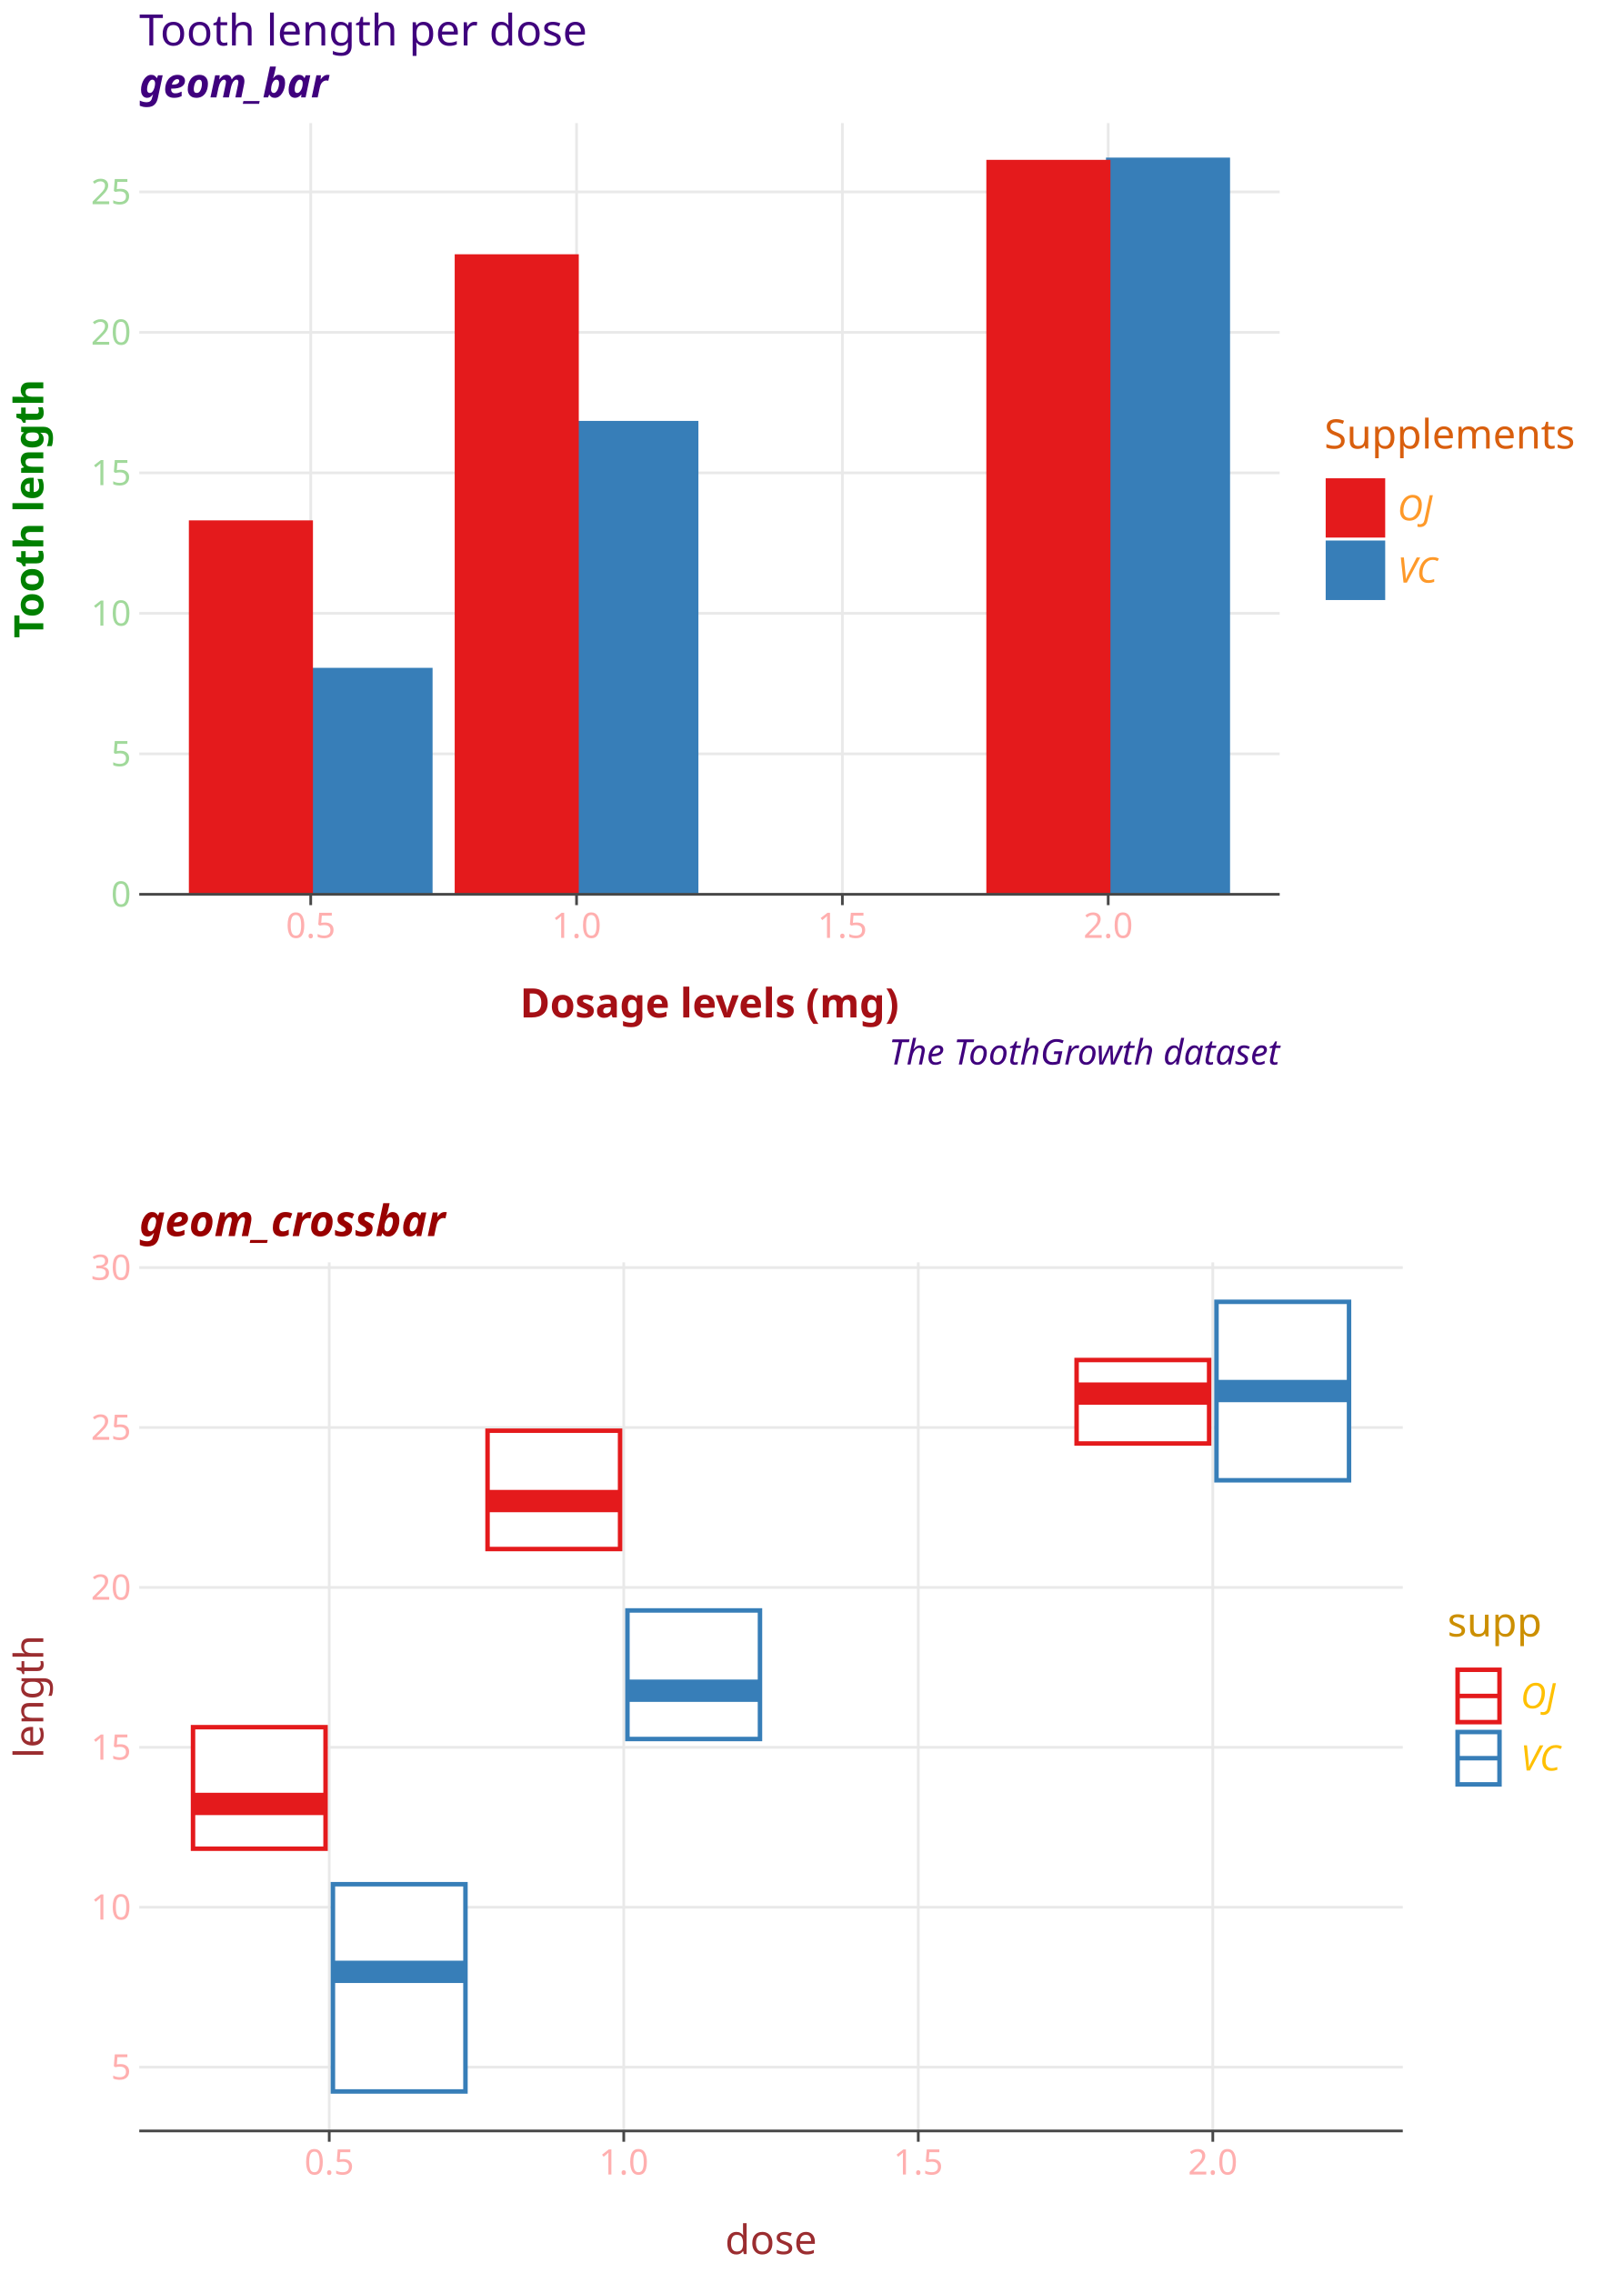
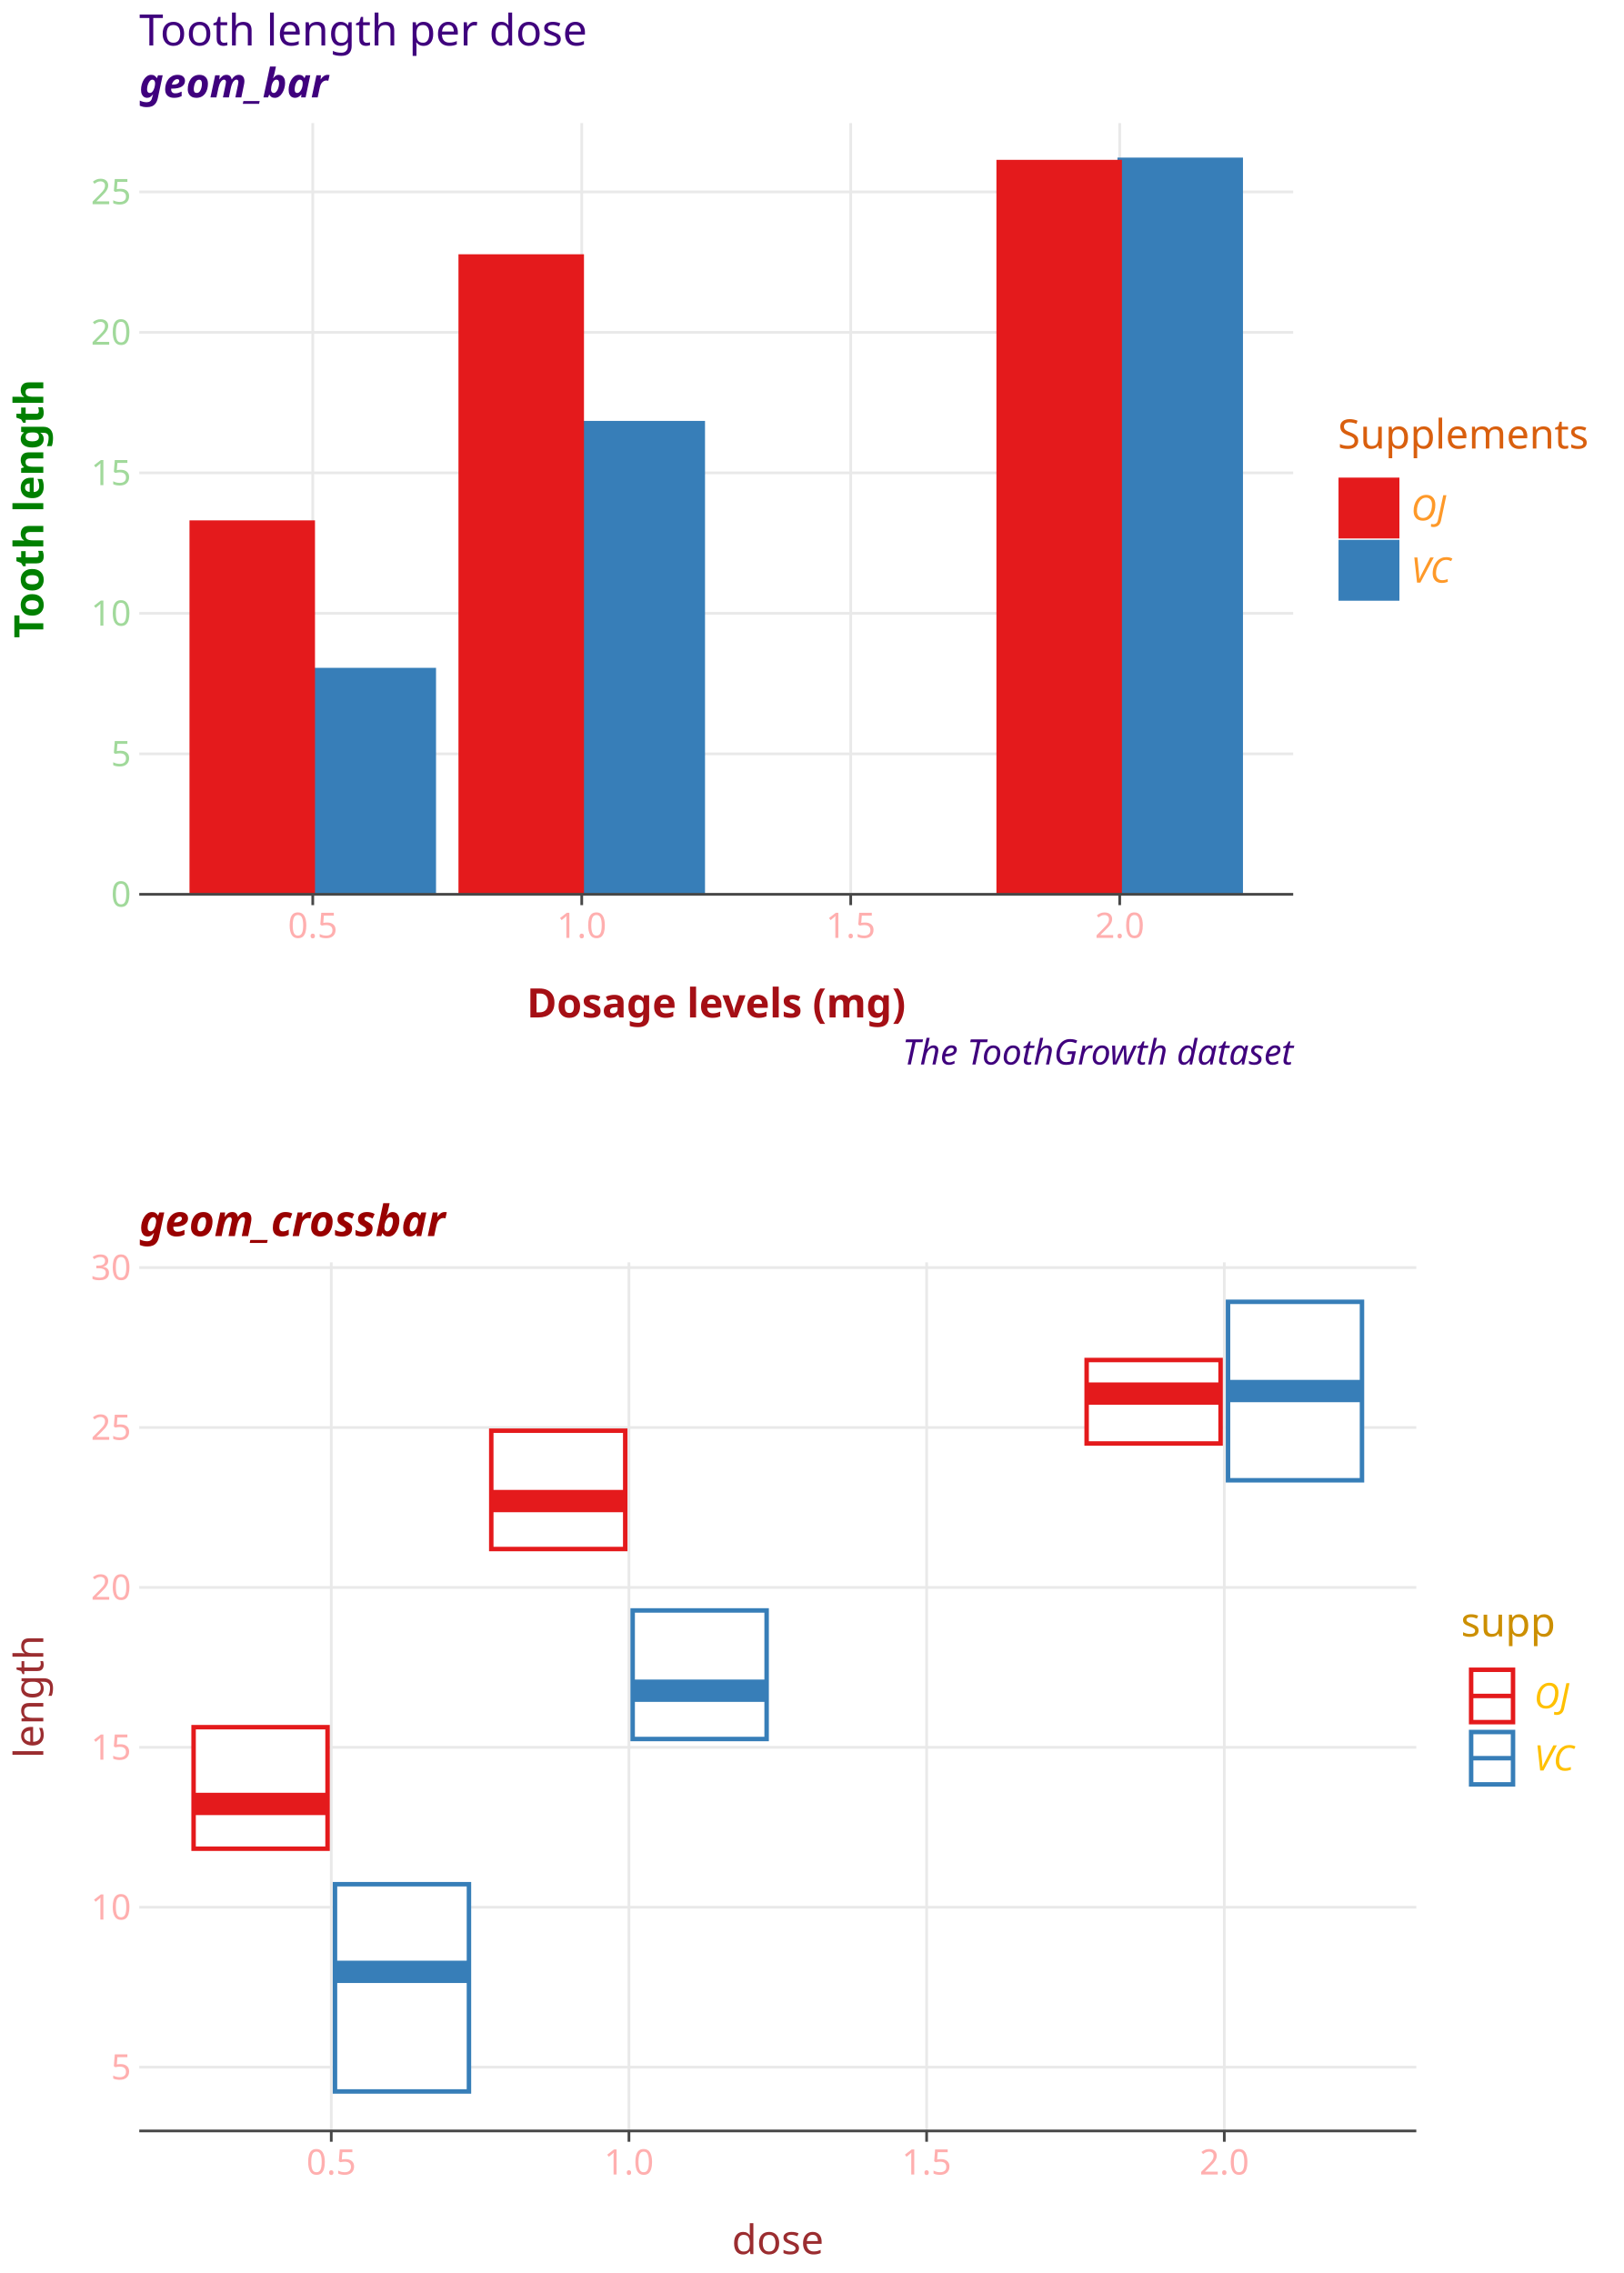
<svg xmlns="http://www.w3.org/2000/svg" class="plt-container" width="600.0" height="840.0">
  <style type="text/css">

  .plt-container {
   font-family: Lucida Grande, sans-serif;
   user-select: none;
   -webkit-user-select: none;
   -moz-user-select: none;
   -ms-user-select: none;
}
text {
   text-rendering: optimizeLegibility;
}
- #peWlVDw .plot-title {
-    fill: #3f007d;
-    font-family: Lucida Grande, sans-serif;
-    font-size: 16.0px;
-    font-weight: normal;
-    font-style: normal;   
- }
- #peWlVDw .plot-subtitle {
-    fill: #3f007d;
-    font-family: Lucida Grande, sans-serif;
-    font-size: 15.0px;
-    font-weight: bold;
-    font-style: italic;   
- }
- #peWlVDw .plot-caption {
-    fill: #3f007d;
-    font-family: Lucida Grande, sans-serif;
-    font-size: 13.0px;
-    font-weight: normal;
-    font-style: italic;   
- }
- #peWlVDw .legend-title {
-    fill: #d95f0e;
-    font-family: Lucida Grande, sans-serif;
-    font-size: 15.0px;
-    font-weight: normal;
-    font-style: normal;   
- }
- #peWlVDw .legend-item {
-    fill: #fe9929;
-    font-family: Lucida Grande, sans-serif;
-    font-size: 13.0px;
-    font-weight: normal;
-    font-style: italic;   
- }
- #peWlVDw .axis-title-x {
-    fill: #a50f15;
-    font-family: Lucida Grande, sans-serif;
-    font-size: 15.0px;
-    font-weight: bold;
-    font-style: normal;   
- }
- #peWlVDw .axis-text-x {
-    fill: #ffafaf;
-    font-family: Lucida Grande, sans-serif;
-    font-size: 13.0px;
-    font-weight: normal;
-    font-style: normal;   
- }
- #dZ7yUhj .axis-tooltip-text-x {
-    fill: #ffd2d2;
-    font-family: Lucida Grande, sans-serif;
-    font-size: 13.0px;
-    font-weight: normal;
-    font-style: italic;   
- }
- #peWlVDw .axis-title-y {
-    fill: #008000;
-    font-family: Lucida Grande, sans-serif;
-    font-size: 15.0px;
-    font-weight: bold;
-    font-style: normal;   
- }
- #peWlVDw .axis-text-y {
-    fill: #a1d99b;
-    font-family: Lucida Grande, sans-serif;
-    font-size: 13.0px;
-    font-weight: normal;
-    font-style: normal;   
- }
- #dZ7yUhj .axis-tooltip-text-y {
-    fill: #ffd2d2;
-    font-family: Lucida Grande, sans-serif;
-    font-size: 13.0px;
-    font-weight: normal;
-    font-style: italic;   
- }
- #peWlVDw .facet-strip-text-x {
-    fill: #474747;
-    font-family: Lucida Grande, sans-serif;
-    font-size: 13.0px;
-    font-weight: normal;
-    font-style: normal;   
- }
- #peWlVDw .facet-strip-text-y {
-    fill: #474747;
-    font-family: Lucida Grande, sans-serif;
-    font-size: 13.0px;
-    font-weight: normal;
-    font-style: normal;   
- }
- #dZ7yUhj .tooltip-text {
-    fill: #54278f;
-    font-family: Lucida Grande, sans-serif;
-    font-size: 13.0px;
-    font-weight: normal;
-    font-style: italic;   
- }
- #dZ7yUhj .tooltip-title {
-    fill: #54278f;
-    font-family: Lucida Grande, sans-serif;
-    font-size: 13.0px;
-    font-weight: bold;
-    font-style: italic;   
- }
- #dZ7yUhj .tooltip-label {
-    fill: #54278f;
-    font-family: Lucida Grande, sans-serif;
-    font-size: 13.0px;
-    font-weight: bold;
-    font-style: italic;   
+ #pftjQPr .plot-title {
+ fill: #3f007d;
+ font-weight: normal;
+    font-style: normal;font-family: Lucida Grande, sans-serif;
+ font-size: 16.0px;
+ 
+ }
+ #pftjQPr .plot-subtitle {
+ fill: #3f007d;
+ font-weight: bold;
+    font-style: italic;font-family: Lucida Grande, sans-serif;
+ font-size: 15.0px;
+ 
+ }
+ #pftjQPr .plot-caption {
+ fill: #3f007d;
+ font-weight: normal;
+    font-style: italic;font-family: Lucida Grande, sans-serif;
+ font-size: 13.0px;
+ 
+ }
+ #pftjQPr .hyperlink-element {
+ fill: #118ed8;
+ font-weight: normal;
+    font-style: normal;
+ }
+ #pftjQPr .legend-title {
+ fill: #d95f0e;
+ font-weight: normal;
+    font-style: normal;font-family: Lucida Grande, sans-serif;
+ font-size: 15.0px;
+ 
+ }
+ #pftjQPr .legend-item {
+ fill: #fe9929;
+ font-weight: normal;
+    font-style: italic;font-family: Lucida Grande, sans-serif;
+ font-size: 13.0px;
+ 
+ }
+ #pftjQPr .axis-title-x {
+ fill: #a50f15;
+ font-weight: bold;
+    font-style: normal;font-family: Lucida Grande, sans-serif;
+ font-size: 15.0px;
+ 
+ }
+ #pftjQPr .axis-text-x {
+ fill: #ffafaf;
+ font-weight: normal;
+    font-style: normal;font-family: Lucida Grande, sans-serif;
+ font-size: 13.0px;
+ 
+ }
+ #dtJJM72 .axis-tooltip-text-x {
+ fill: #ffd2d2;
+ font-weight: normal;
+    font-style: italic;font-family: Lucida Grande, sans-serif;
+ font-size: 13.0px;
+ 
+ }
+ #pftjQPr .axis-title-y {
+ fill: #008000;
+ font-weight: bold;
+    font-style: normal;font-family: Lucida Grande, sans-serif;
+ font-size: 15.0px;
+ 
+ }
+ #pftjQPr .axis-text-y {
+ fill: #a1d99b;
+ font-weight: normal;
+    font-style: normal;font-family: Lucida Grande, sans-serif;
+ font-size: 13.0px;
+ 
+ }
+ #dtJJM72 .axis-tooltip-text-y {
+ fill: #ffd2d2;
+ font-weight: normal;
+    font-style: italic;font-family: Lucida Grande, sans-serif;
+ font-size: 13.0px;
+ 
+ }
+ #pftjQPr .facet-strip-text-x {
+ fill: #474747;
+ font-weight: normal;
+    font-style: normal;font-family: Lucida Grande, sans-serif;
+ font-size: 13.0px;
+ 
+ }
+ #pftjQPr .facet-strip-text-y {
+ fill: #474747;
+ font-weight: normal;
+    font-style: normal;font-family: Lucida Grande, sans-serif;
+ font-size: 13.0px;
+ 
+ }
+ #dtJJM72 .tooltip-text {
+ fill: #54278f;
+ font-weight: normal;
+    font-style: italic;font-family: Lucida Grande, sans-serif;
+ font-size: 13.0px;
+ 
+ }
+ #dtJJM72 .tooltip-title {
+ fill: #54278f;
+ font-weight: bold;
+    font-style: italic;font-family: Lucida Grande, sans-serif;
+ font-size: 13.0px;
+ 
+ }
+ #dtJJM72 .tooltip-label {
+ fill: #54278f;
+ font-weight: bold;
+    font-style: italic;font-family: Lucida Grande, sans-serif;
+ font-size: 13.0px;
+ 
}

  

  .plt-container {
   font-family: Lucida Grande, sans-serif;
   user-select: none;
   -webkit-user-select: none;
   -moz-user-select: none;
   -ms-user-select: none;
}
text {
   text-rendering: optimizeLegibility;
}
- #pbMVzkF .plot-title {
-    fill: #990000;
-    font-family: Lucida Grande, sans-serif;
-    font-size: 16.0px;
-    font-weight: bold;
-    font-style: italic;   
- }
- #pbMVzkF .plot-subtitle {
-    fill: #474747;
-    font-family: Lucida Grande, sans-serif;
-    font-size: 15.0px;
-    font-weight: normal;
-    font-style: normal;   
- }
- #pbMVzkF .plot-caption {
-    fill: #474747;
-    font-family: Lucida Grande, sans-serif;
-    font-size: 13.0px;
-    font-weight: normal;
-    font-style: normal;   
- }
- #pbMVzkF .legend-title {
-    fill: #cc8f00;
-    font-family: Lucida Grande, sans-serif;
-    font-size: 15.0px;
-    font-weight: normal;
-    font-style: normal;   
- }
- #pbMVzkF .legend-item {
-    fill: #ffc000;
-    font-family: Lucida Grande, sans-serif;
-    font-size: 13.0px;
-    font-weight: normal;
-    font-style: italic;   
- }
- #pbMVzkF .axis-title-x {
-    fill: #9b2d30;
-    font-family: Lucida Grande, sans-serif;
-    font-size: 15.0px;
-    font-weight: normal;
-    font-style: normal;   
- }
- #pbMVzkF .axis-text-x {
-    fill: #ffafaf;
-    font-family: Lucida Grande, sans-serif;
-    font-size: 13.0px;
-    font-weight: normal;
-    font-style: normal;   
- }
- #dMN2aHv .axis-tooltip-text-x {
-    fill: #ffafaf;
-    font-family: Lucida Grande, sans-serif;
-    font-size: 13.0px;
-    font-weight: normal;
-    font-style: italic;   
- }
- #pbMVzkF .axis-title-y {
-    fill: #9b2d30;
-    font-family: Lucida Grande, sans-serif;
-    font-size: 15.0px;
-    font-weight: normal;
-    font-style: normal;   
- }
- #pbMVzkF .axis-text-y {
-    fill: #ffafaf;
-    font-family: Lucida Grande, sans-serif;
-    font-size: 13.0px;
-    font-weight: normal;
-    font-style: normal;   
- }
- #dMN2aHv .axis-tooltip-text-y {
-    fill: #ffafaf;
-    font-family: Lucida Grande, sans-serif;
-    font-size: 13.0px;
-    font-weight: normal;
-    font-style: italic;   
- }
- #pbMVzkF .facet-strip-text-x {
-    fill: #474747;
-    font-family: Lucida Grande, sans-serif;
-    font-size: 13.0px;
-    font-weight: normal;
-    font-style: normal;   
- }
- #pbMVzkF .facet-strip-text-y {
-    fill: #474747;
-    font-family: Lucida Grande, sans-serif;
-    font-size: 13.0px;
-    font-weight: normal;
-    font-style: normal;   
- }
- #dMN2aHv .tooltip-text {
-    fill: #000080;
-    font-family: Lucida Grande, sans-serif;
-    font-size: 13.0px;
-    font-weight: normal;
-    font-style: italic;   
- }
- #dMN2aHv .tooltip-title {
-    fill: #000080;
-    font-family: Lucida Grande, sans-serif;
-    font-size: 13.0px;
-    font-weight: bold;
-    font-style: italic;   
- }
- #dMN2aHv .tooltip-label {
-    fill: #000080;
-    font-family: Lucida Grande, sans-serif;
-    font-size: 13.0px;
-    font-weight: bold;
-    font-style: italic;   
+ #pDS6PLg .plot-title {
+ fill: #990000;
+ font-weight: bold;
+    font-style: italic;font-family: Lucida Grande, sans-serif;
+ font-size: 16.0px;
+ 
+ }
+ #pDS6PLg .plot-subtitle {
+ fill: #474747;
+ font-weight: normal;
+    font-style: normal;font-family: Lucida Grande, sans-serif;
+ font-size: 15.0px;
+ 
+ }
+ #pDS6PLg .plot-caption {
+ fill: #474747;
+ font-weight: normal;
+    font-style: normal;font-family: Lucida Grande, sans-serif;
+ font-size: 13.0px;
+ 
+ }
+ #pDS6PLg .hyperlink-element {
+ fill: #118ed8;
+ font-weight: normal;
+    font-style: normal;
+ }
+ #pDS6PLg .legend-title {
+ fill: #cc8f00;
+ font-weight: normal;
+    font-style: normal;font-family: Lucida Grande, sans-serif;
+ font-size: 15.0px;
+ 
+ }
+ #pDS6PLg .legend-item {
+ fill: #ffc000;
+ font-weight: normal;
+    font-style: italic;font-family: Lucida Grande, sans-serif;
+ font-size: 13.0px;
+ 
+ }
+ #pDS6PLg .axis-title-x {
+ fill: #9b2d30;
+ font-weight: normal;
+    font-style: normal;font-family: Lucida Grande, sans-serif;
+ font-size: 15.0px;
+ 
+ }
+ #pDS6PLg .axis-text-x {
+ fill: #ffafaf;
+ font-weight: normal;
+    font-style: normal;font-family: Lucida Grande, sans-serif;
+ font-size: 13.0px;
+ 
+ }
+ #d5H8Kvf .axis-tooltip-text-x {
+ fill: #ffafaf;
+ font-weight: normal;
+    font-style: italic;font-family: Lucida Grande, sans-serif;
+ font-size: 13.0px;
+ 
+ }
+ #pDS6PLg .axis-title-y {
+ fill: #9b2d30;
+ font-weight: normal;
+    font-style: normal;font-family: Lucida Grande, sans-serif;
+ font-size: 15.0px;
+ 
+ }
+ #pDS6PLg .axis-text-y {
+ fill: #ffafaf;
+ font-weight: normal;
+    font-style: normal;font-family: Lucida Grande, sans-serif;
+ font-size: 13.0px;
+ 
+ }
+ #d5H8Kvf .axis-tooltip-text-y {
+ fill: #ffafaf;
+ font-weight: normal;
+    font-style: italic;font-family: Lucida Grande, sans-serif;
+ font-size: 13.0px;
+ 
+ }
+ #pDS6PLg .facet-strip-text-x {
+ fill: #474747;
+ font-weight: normal;
+    font-style: normal;font-family: Lucida Grande, sans-serif;
+ font-size: 13.0px;
+ 
+ }
+ #pDS6PLg .facet-strip-text-y {
+ fill: #474747;
+ font-weight: normal;
+    font-style: normal;font-family: Lucida Grande, sans-serif;
+ font-size: 13.0px;
+ 
+ }
+ #d5H8Kvf .tooltip-text {
+ fill: #000080;
+ font-weight: normal;
+    font-style: italic;font-family: Lucida Grande, sans-serif;
+ font-size: 13.0px;
+ 
+ }
+ #d5H8Kvf .tooltip-title {
+ fill: #000080;
+ font-weight: bold;
+    font-style: italic;font-family: Lucida Grande, sans-serif;
+ font-size: 13.0px;
+ 
+ }
+ #d5H8Kvf .tooltip-label {
+ fill: #000080;
+ font-weight: bold;
+    font-style: italic;font-family: Lucida Grande, sans-serif;
+ font-size: 13.0px;
+ 
}

  
</style>
-   <g transform="translate(0.0 0.0)" id="peWlVDw">
+   <g transform="translate(0.0 0.0)" id="pftjQPr">
    <path fill-rule="evenodd" fill="rgb(255,255,255)" fill-opacity="1.0" d="M0.0 0.0 L0.0 400.0 L600.0 400.0 L600.0 0.0 Z">
    </path>
    <g transform="translate(29.5 45.5 ) ">
      <g>
        <g transform="translate(21.96121 0.0 ) ">
          <g>
-             <line x1="63.357" y1="0.0" x2="63.357" y2="285.0" stroke="rgb(233,233,233)" stroke-opacity="1.0" stroke-width="1.0" fill="none">
-             </line>
-             <line x1="161.584" y1="0.0" x2="161.584" y2="285.0" stroke="rgb(233,233,233)" stroke-opacity="1.0" stroke-width="1.0" fill="none">
-             </line>
-             <line x1="259.811" y1="0.0" x2="259.811" y2="285.0" stroke="rgb(233,233,233)" stroke-opacity="1.0" stroke-width="1.0" fill="none">
-             </line>
-             <line x1="358.039" y1="0.0" x2="358.039" y2="285.0" stroke="rgb(233,233,233)" stroke-opacity="1.0" stroke-width="1.0" fill="none">
+             <line x1="64.108" y1="0.0" x2="64.108" y2="285.0" stroke="rgb(233,233,233)" stroke-opacity="1.0" stroke-width="1.0" fill="none">
+             </line>
+             <line x1="163.501" y1="0.0" x2="163.501" y2="285.0" stroke="rgb(233,233,233)" stroke-opacity="1.0" stroke-width="1.0" fill="none">
+             </line>
+             <line x1="262.894" y1="0.0" x2="262.894" y2="285.0" stroke="rgb(233,233,233)" stroke-opacity="1.0" stroke-width="1.0" fill="none">
+             </line>
+             <line x1="362.287" y1="0.0" x2="362.287" y2="285.0" stroke="rgb(233,233,233)" stroke-opacity="1.0" stroke-width="1.0" fill="none">
            </line>
          </g>
        </g>
        <g transform="translate(21.96121 0.0 ) ">
          <g>
-             <line x1="0.0" y1="285.0" x2="421.395" y2="285.0" stroke="rgb(233,233,233)" stroke-opacity="1.0" stroke-width="1.0" fill="none">
-             </line>
-             <line x1="0.0" y1="233.082" x2="421.395" y2="233.082" stroke="rgb(233,233,233)" stroke-opacity="1.0" stroke-width="1.0" fill="none">
-             </line>
-             <line x1="0.0" y1="181.164" x2="421.395" y2="181.164" stroke="rgb(233,233,233)" stroke-opacity="1.0" stroke-width="1.0" fill="none">
-             </line>
-             <line x1="0.0" y1="129.245" x2="421.395" y2="129.245" stroke="rgb(233,233,233)" stroke-opacity="1.0" stroke-width="1.0" fill="none">
-             </line>
-             <line x1="0.0" y1="77.327" x2="421.395" y2="77.327" stroke="rgb(233,233,233)" stroke-opacity="1.0" stroke-width="1.0" fill="none">
-             </line>
-             <line x1="0.0" y1="25.409" x2="421.395" y2="25.409" stroke="rgb(233,233,233)" stroke-opacity="1.0" stroke-width="1.0" fill="none">
+             <line x1="0.0" y1="285.0" x2="426.395" y2="285.0" stroke="rgb(233,233,233)" stroke-opacity="1.0" stroke-width="1.0" fill="none">
+             </line>
+             <line x1="0.0" y1="233.082" x2="426.395" y2="233.082" stroke="rgb(233,233,233)" stroke-opacity="1.0" stroke-width="1.0" fill="none">
+             </line>
+             <line x1="0.0" y1="181.164" x2="426.395" y2="181.164" stroke="rgb(233,233,233)" stroke-opacity="1.0" stroke-width="1.0" fill="none">
+             </line>
+             <line x1="0.0" y1="129.245" x2="426.395" y2="129.245" stroke="rgb(233,233,233)" stroke-opacity="1.0" stroke-width="1.0" fill="none">
+             </line>
+             <line x1="0.0" y1="77.327" x2="426.395" y2="77.327" stroke="rgb(233,233,233)" stroke-opacity="1.0" stroke-width="1.0" fill="none">
+             </line>
+             <line x1="0.0" y1="25.409" x2="426.395" y2="25.409" stroke="rgb(233,233,233)" stroke-opacity="1.0" stroke-width="1.0" fill="none">
            </line>
          </g>
        </g>
      </g>
-       <g clip-path="url(#cYzntqf)" clip-bounds-jfx="[rect (21.961, 0.0), (421.395, 285.0)]">
+       <g clip-path="url(#cRzZViY)" clip-bounds-jfx="[rect (21.961, 0.0), (426.395, 285.0)]">
        <g transform="translate(21.96121 0.0 ) ">
          <g>
            <g>
-               <rect x="358.039" y="13.571" height="271.429" width="44.202" stroke="rgb(55,126,184)" stroke-opacity="1.0" fill="rgb(55,126,184)" fill-opacity="1.0" stroke-width="1.65">
-               </rect>
-               <rect x="161.584" y="110.866" height="174.134" width="44.202" stroke="rgb(55,126,184)" stroke-opacity="1.0" fill="rgb(55,126,184)" fill-opacity="1.0" stroke-width="1.65">
-               </rect>
-               <rect x="63.357" y="202.138" height="82.862" width="44.202" stroke="rgb(55,126,184)" stroke-opacity="1.0" fill="rgb(55,126,184)" fill-opacity="1.0" stroke-width="1.65">
-               </rect>
-               <rect x="313.836" y="14.402" height="270.598" width="44.202" stroke="rgb(228,26,28)" stroke-opacity="1.0" fill="rgb(228,26,28)" fill-opacity="1.0" stroke-width="1.65">
-               </rect>
-               <rect x="117.382" y="49.291" height="235.709" width="44.202" stroke="rgb(228,26,28)" stroke-opacity="1.0" fill="rgb(228,26,28)" fill-opacity="1.0" stroke-width="1.65">
-               </rect>
-               <rect x="19.154" y="147.624" height="137.376" width="44.202" stroke="rgb(228,26,28)" stroke-opacity="1.0" fill="rgb(228,26,28)" fill-opacity="1.0" stroke-width="1.65">
+               <rect x="362.287" y="13.571" height="271.429" width="44.727" stroke="rgb(55,126,184)" stroke-opacity="1.0" fill="rgb(55,126,184)" fill-opacity="1.0" stroke-width="1.65">
+               </rect>
+               <rect x="163.501" y="110.866" height="174.134" width="44.727" stroke="rgb(55,126,184)" stroke-opacity="1.0" fill="rgb(55,126,184)" fill-opacity="1.0" stroke-width="1.65">
+               </rect>
+               <rect x="64.108" y="202.138" height="82.862" width="44.727" stroke="rgb(55,126,184)" stroke-opacity="1.0" fill="rgb(55,126,184)" fill-opacity="1.0" stroke-width="1.65">
+               </rect>
+               <rect x="317.56" y="14.402" height="270.598" width="44.727" stroke="rgb(228,26,28)" stroke-opacity="1.0" fill="rgb(228,26,28)" fill-opacity="1.0" stroke-width="1.65">
+               </rect>
+               <rect x="118.774" y="49.291" height="235.709" width="44.727" stroke="rgb(228,26,28)" stroke-opacity="1.0" fill="rgb(228,26,28)" fill-opacity="1.0" stroke-width="1.65">
+               </rect>
+               <rect x="19.382" y="147.624" height="137.376" width="44.727" stroke="rgb(228,26,28)" stroke-opacity="1.0" fill="rgb(228,26,28)" fill-opacity="1.0" stroke-width="1.65">
              </rect>
            </g>
          </g>
        </g>
        <defs>
-           <clipPath id="cYzntqf">
-             <rect x="21.961" y="0.0" width="421.395" height="285.0">
+           <clipPath id="cRzZViY">
+             <rect x="21.961" y="0.0" width="426.395" height="285.0">
            </rect>
          </clipPath>
        </defs>
      </g>
      <g>
        <g transform="translate(21.96121 285.0 ) ">
-           <g transform="translate(63.35665 0.0 ) ">
+           <g transform="translate(64.1084 0.0 ) ">
            <line stroke-width="1.0" stroke="rgb(71,71,71)" stroke-opacity="1.0" x2="0.0" y2="4.0">
            </line>
            <g transform="translate(0.0 7.0 ) ">
              <text class="axis-text-x" text-anchor="middle" dy="0.7em">
                <tspan>0.5</tspan>
              </text>
            </g>
          </g>
-           <g transform="translate(161.584 0.0 ) ">
+           <g transform="translate(163.5013 0.0 ) ">
            <line stroke-width="1.0" stroke="rgb(71,71,71)" stroke-opacity="1.0" x2="0.0" y2="4.0">
            </line>
            <g transform="translate(0.0 7.0 ) ">
              <text class="axis-text-x" text-anchor="middle" dy="0.7em">
                <tspan>1.0</tspan>
              </text>
            </g>
          </g>
-           <g transform="translate(259.8114 0.0 ) ">
+           <g transform="translate(262.8941 0.0 ) ">
            <line stroke-width="1.0" stroke="rgb(71,71,71)" stroke-opacity="1.0" x2="0.0" y2="4.0">
            </line>
            <g transform="translate(0.0 7.0 ) ">
              <text class="axis-text-x" text-anchor="middle" dy="0.7em">
                <tspan>1.5</tspan>
              </text>
            </g>
          </g>
-           <g transform="translate(358.0388 0.0 ) ">
+           <g transform="translate(362.287 0.0 ) ">
            <line stroke-width="1.0" stroke="rgb(71,71,71)" stroke-opacity="1.0" x2="0.0" y2="4.0">
            </line>
            <g transform="translate(0.0 7.0 ) ">
              <text class="axis-text-x" text-anchor="middle" dy="0.7em">
                <tspan>2.0</tspan>
              </text>
            </g>
          </g>
-           <line x1="0.0" y1="0.0" x2="421.395" y2="0.0" stroke-width="1.0" stroke="rgb(71,71,71)" stroke-opacity="1.0">
+           <line x1="0.0" y1="0.0" x2="426.395" y2="0.0" stroke-width="1.0" stroke="rgb(71,71,71)" stroke-opacity="1.0">
          </line>
        </g>
        <g transform="translate(21.96121 0.0 ) ">
          <g transform="translate(0.0 285.0 ) ">
            <g transform="translate(-3.0 0.0 ) ">
              <text class="axis-text-y" text-anchor="end" dy="0.35em">
                <tspan>0</tspan>
              </text>
            </g>
          </g>
          <g transform="translate(0.0 233.0818 ) ">
            <g transform="translate(-3.0 0.0 ) ">
              <text class="axis-text-y" text-anchor="end" dy="0.35em">
                <tspan>5</tspan>
              </text>
            </g>
          </g>
          <g transform="translate(0.0 181.1635 ) ">
            <g transform="translate(-3.0 0.0 ) ">
              <text class="axis-text-y" text-anchor="end" dy="0.35em">
                <tspan>10</tspan>
              </text>
            </g>
          </g>
          <g transform="translate(0.0 129.2453 ) ">
            <g transform="translate(-3.0 0.0 ) ">
              <text class="axis-text-y" text-anchor="end" dy="0.35em">
                <tspan>15</tspan>
              </text>
            </g>
          </g>
          <g transform="translate(0.0 77.32703 ) ">
            <g transform="translate(-3.0 0.0 ) ">
              <text class="axis-text-y" text-anchor="end" dy="0.35em">
                <tspan>20</tspan>
              </text>
            </g>
          </g>
          <g transform="translate(0.0 25.40879 ) ">
            <g transform="translate(-3.0 0.0 ) ">
              <text class="axis-text-y" text-anchor="end" dy="0.35em">
                <tspan>25</tspan>
              </text>
            </g>
          </g>
        </g>
      </g>
    </g>
    <g transform="translate(51.46121 16.8 ) ">
      <text class="plot-title" y="0.0">
        <tspan>Tooth length per dose</tspan>
      </text>
    </g>
    <g transform="translate(51.46121 36.0 ) ">
      <text class="plot-subtitle" y="0.0">
        <tspan>geom_bar</tspan>
      </text>
    </g>
    <g transform="translate(16.0 188.0 ) rotate(-90.0 ) ">
      <text class="axis-title-y" y="0.0" text-anchor="middle">
        <tspan>Tooth length</tspan>
      </text>
    </g>
-     <g transform="translate(262.1589 376.0 ) ">
+     <g transform="translate(264.6589 376.0 ) ">
      <text class="axis-title-x" y="0.0" text-anchor="middle">
        <tspan>Dosage levels (mg)</tspan>
      </text>
    </g>
-     <g transform="translate(479.3566 143.75 ) ">
-       <rect x="5.0" y="5.0" height="78.5" width="110.643" stroke="rgb(71,71,71)" stroke-opacity="1.0" stroke-width="0.0" fill="rgb(255,255,255)" fill-opacity="1.0">
+     <g transform="translate(489.3566 148.75 ) ">
+       <rect x="0.0" y="0.0" height="78.5" width="110.643" stroke="rgb(71,71,71)" stroke-opacity="1.0" stroke-width="0.0" fill="rgb(255,255,255)" fill-opacity="1.0">
      </rect>
-       <g transform="translate(10.0 10.0 ) ">
+       <g transform="translate(5.0 5.0 ) ">
        <g transform="translate(0.0 12.0 ) ">
          <text class="legend-title" y="0.0">
            <tspan>Supplements</tspan>
          </text>
        </g>
        <g transform="translate(0.0 22.5 ) ">
          <g transform="">
            <g>
-               <rect x="0.0" y="0.0" height="23.0" width="23.0" stroke-width="0.0" fill="rgb(255,255,255)" fill-opacity="1.0">
-               </rect>
              <g transform="translate(1.0 1.0 ) ">
                <g>
                  <rect x="0.0" y="0.0" height="21.0" width="21.0" stroke="rgb(228,26,28)" stroke-opacity="1.0" fill="rgb(228,26,28)" fill-opacity="1.0" stroke-width="1.5">
                  </rect>
                </g>
              </g>
-               <rect x="0.0" y="0.0" height="23.0" width="23.0" stroke="rgb(255,255,255)" stroke-opacity="1.0" stroke-width="1.0" fill-opacity="0.0">
-               </rect>
            </g>
            <g transform="translate(27.05959 16.05 ) ">
              <text class="legend-item" y="0.0">
                <tspan>OJ</tspan>
              </text>
            </g>
          </g>
          <g transform="translate(0.0 23.0 ) ">
            <g>
-               <rect x="0.0" y="0.0" height="23.0" width="23.0" stroke-width="0.0" fill="rgb(255,255,255)" fill-opacity="1.0">
-               </rect>
              <g transform="translate(1.0 1.0 ) ">
                <g>
                  <rect x="0.0" y="0.0" height="21.0" width="21.0" stroke="rgb(55,126,184)" stroke-opacity="1.0" fill="rgb(55,126,184)" fill-opacity="1.0" stroke-width="1.5">
                  </rect>
                </g>
              </g>
-               <rect x="0.0" y="0.0" height="23.0" width="23.0" stroke="rgb(255,255,255)" stroke-opacity="1.0" stroke-width="1.0" fill-opacity="0.0">
-               </rect>
            </g>
            <g transform="translate(27.05959 16.05 ) ">
              <text class="legend-item" y="0.0">
                <tspan>VC</tspan>
              </text>
            </g>
          </g>
        </g>
      </g>
    </g>
-     <g transform="translate(472.8566 393.4 ) ">
+     <g transform="translate(477.8566 393.4 ) ">
      <text class="plot-caption" y="0.0" text-anchor="end">
        <tspan>The ToothGrowth dataset</tspan>
      </text>
    </g>
-     <path fill="rgb(0,0,0)" fill-opacity="0.0" stroke="rgb(71,71,71)" stroke-opacity="1.0" stroke-width="0.0" d="M0.0 0.0 L0.0 400.0 L600.0 400.0 L600.0 0.0 Z">
+     <path fill="rgb(0,0,0)" fill-opacity="0.0" stroke="rgb(71,71,71)" stroke-opacity="1.0" stroke-width="0.0" d="M0.0 0.0 L0.0 400.0 L600.0 400.0 L600.0 0.0 Z" pointer-events="none">
    </path>
  </g>
-   <g id="dZ7yUhj">
+   <g id="dtJJM72">
  </g>
-   <g transform="translate(0.0 440)" id="pbMVzkF">
+   <g transform="translate(0.0 440)" id="pDS6PLg">
    <path fill-rule="evenodd" fill="rgb(255,255,255)" fill-opacity="1.0" d="M0.0 0.0 L0.0 400.0 L600.0 400.0 L600.0 0.0 Z">
    </path>
    <g transform="translate(29.5 26.5 ) ">
      <g>
        <g transform="translate(21.96121 0.0 ) ">
          <g>
-             <line x1="70.196" y1="0.0" x2="70.196" y2="321.0" stroke="rgb(233,233,233)" stroke-opacity="1.0" stroke-width="1.0" fill="none">
-             </line>
-             <line x1="179.028" y1="0.0" x2="179.028" y2="321.0" stroke="rgb(233,233,233)" stroke-opacity="1.0" stroke-width="1.0" fill="none">
-             </line>
-             <line x1="287.86" y1="0.0" x2="287.86" y2="321.0" stroke="rgb(233,233,233)" stroke-opacity="1.0" stroke-width="1.0" fill="none">
-             </line>
-             <line x1="396.691" y1="0.0" x2="396.691" y2="321.0" stroke="rgb(233,233,233)" stroke-opacity="1.0" stroke-width="1.0" fill="none">
+             <line x1="70.948" y1="0.0" x2="70.948" y2="321.0" stroke="rgb(233,233,233)" stroke-opacity="1.0" stroke-width="1.0" fill="none">
+             </line>
+             <line x1="180.945" y1="0.0" x2="180.945" y2="321.0" stroke="rgb(233,233,233)" stroke-opacity="1.0" stroke-width="1.0" fill="none">
+             </line>
+             <line x1="290.942" y1="0.0" x2="290.942" y2="321.0" stroke="rgb(233,233,233)" stroke-opacity="1.0" stroke-width="1.0" fill="none">
+             </line>
+             <line x1="400.94" y1="0.0" x2="400.94" y2="321.0" stroke="rgb(233,233,233)" stroke-opacity="1.0" stroke-width="1.0" fill="none">
            </line>
          </g>
        </g>
        <g transform="translate(21.96121 0.0 ) ">
          <g>
-             <line x1="0.0" y1="297.426" x2="466.888" y2="297.426" stroke="rgb(233,233,233)" stroke-opacity="1.0" stroke-width="1.0" fill="none">
-             </line>
-             <line x1="0.0" y1="238.33" x2="466.888" y2="238.33" stroke="rgb(233,233,233)" stroke-opacity="1.0" stroke-width="1.0" fill="none">
-             </line>
-             <line x1="0.0" y1="179.234" x2="466.888" y2="179.234" stroke="rgb(233,233,233)" stroke-opacity="1.0" stroke-width="1.0" fill="none">
-             </line>
-             <line x1="0.0" y1="120.137" x2="466.888" y2="120.137" stroke="rgb(233,233,233)" stroke-opacity="1.0" stroke-width="1.0" fill="none">
-             </line>
-             <line x1="0.0" y1="61.041" x2="466.888" y2="61.041" stroke="rgb(233,233,233)" stroke-opacity="1.0" stroke-width="1.0" fill="none">
-             </line>
-             <line x1="0.0" y1="1.944" x2="466.888" y2="1.944" stroke="rgb(233,233,233)" stroke-opacity="1.0" stroke-width="1.0" fill="none">
+             <line x1="0.0" y1="297.426" x2="471.888" y2="297.426" stroke="rgb(233,233,233)" stroke-opacity="1.0" stroke-width="1.0" fill="none">
+             </line>
+             <line x1="0.0" y1="238.33" x2="471.888" y2="238.33" stroke="rgb(233,233,233)" stroke-opacity="1.0" stroke-width="1.0" fill="none">
+             </line>
+             <line x1="0.0" y1="179.234" x2="471.888" y2="179.234" stroke="rgb(233,233,233)" stroke-opacity="1.0" stroke-width="1.0" fill="none">
+             </line>
+             <line x1="0.0" y1="120.137" x2="471.888" y2="120.137" stroke="rgb(233,233,233)" stroke-opacity="1.0" stroke-width="1.0" fill="none">
+             </line>
+             <line x1="0.0" y1="61.041" x2="471.888" y2="61.041" stroke="rgb(233,233,233)" stroke-opacity="1.0" stroke-width="1.0" fill="none">
+             </line>
+             <line x1="0.0" y1="1.944" x2="471.888" y2="1.944" stroke="rgb(233,233,233)" stroke-opacity="1.0" stroke-width="1.0" fill="none">
            </line>
          </g>
        </g>
      </g>
-       <g clip-path="url(#c3yLUbS)" clip-bounds-jfx="[rect (21.961, 0.0), (466.888, 321.0)]">
+       <g clip-path="url(#coMtBkc)" clip-bounds-jfx="[rect (21.961, 0.0), (471.888, 321.0)]">
        <g transform="translate(21.96121 0.0 ) ">
          <g>
            <g>
-               <rect x="19.862" y="171.787" height="44.913" width="48.974" stroke="rgb(228,26,28)" stroke-opacity="1.0" fill="rgb(255,255,255)" fill-opacity="1.0" stroke-width="1.65">
-               </rect>
-               <rect x="128.693" y="62.223" height="43.731" width="48.974" stroke="rgb(228,26,28)" stroke-opacity="1.0" fill="rgb(255,255,255)" fill-opacity="1.0" stroke-width="1.65">
-               </rect>
-               <rect x="346.357" y="36.102" height="30.848" width="48.974" stroke="rgb(228,26,28)" stroke-opacity="1.0" fill="rgb(255,255,255)" fill-opacity="1.0" stroke-width="1.65">
-               </rect>
-               <rect x="71.557" y="229.82" height="76.589" width="48.974" stroke="rgb(55,126,184)" stroke-opacity="1.0" fill="rgb(255,255,255)" fill-opacity="1.0" stroke-width="1.65">
-               </rect>
-               <rect x="180.388" y="128.647" height="47.514" width="48.974" stroke="rgb(55,126,184)" stroke-opacity="1.0" fill="rgb(255,255,255)" fill-opacity="1.0" stroke-width="1.65">
-               </rect>
-               <rect x="398.052" y="14.591" height="65.952" width="48.974" stroke="rgb(55,126,184)" stroke-opacity="1.0" fill="rgb(255,255,255)" fill-opacity="1.0" stroke-width="1.65">
-               </rect>
-               <line x1="19.862" y1="200.154" x2="68.836" y2="200.154" stroke="rgb(228,26,28)" stroke-opacity="1.0" fill="none" stroke-width="8.25">
+               <rect x="20.074" y="171.787" height="44.913" width="49.499" stroke="rgb(228,26,28)" stroke-opacity="1.0" fill="rgb(255,255,255)" fill-opacity="1.0" stroke-width="1.65">
+               </rect>
+               <rect x="130.072" y="62.223" height="43.731" width="49.499" stroke="rgb(228,26,28)" stroke-opacity="1.0" fill="rgb(255,255,255)" fill-opacity="1.0" stroke-width="1.65">
+               </rect>
+               <rect x="350.066" y="36.102" height="30.848" width="49.499" stroke="rgb(228,26,28)" stroke-opacity="1.0" fill="rgb(255,255,255)" fill-opacity="1.0" stroke-width="1.65">
+               </rect>
+               <rect x="72.323" y="229.82" height="76.589" width="49.499" stroke="rgb(55,126,184)" stroke-opacity="1.0" fill="rgb(255,255,255)" fill-opacity="1.0" stroke-width="1.65">
+               </rect>
+               <rect x="182.32" y="128.647" height="47.514" width="49.499" stroke="rgb(55,126,184)" stroke-opacity="1.0" fill="rgb(255,255,255)" fill-opacity="1.0" stroke-width="1.65">
+               </rect>
+               <rect x="402.315" y="14.591" height="65.952" width="49.499" stroke="rgb(55,126,184)" stroke-opacity="1.0" fill="rgb(255,255,255)" fill-opacity="1.0" stroke-width="1.65">
+               </rect>
+               <line x1="20.074" y1="200.154" x2="69.573" y2="200.154" stroke="rgb(228,26,28)" stroke-opacity="1.0" fill="none" stroke-width="8.25">
              </line>
-               <line x1="128.693" y1="88.225" x2="177.668" y2="88.225" stroke="rgb(228,26,28)" stroke-opacity="1.0" fill="none" stroke-width="8.25">
+               <line x1="130.072" y1="88.225" x2="179.57" y2="88.225" stroke="rgb(228,26,28)" stroke-opacity="1.0" fill="none" stroke-width="8.25">
              </line>
-               <line x1="346.357" y1="48.512" x2="395.331" y2="48.512" stroke="rgb(228,26,28)" stroke-opacity="1.0" fill="none" stroke-width="8.25">
+               <line x1="350.066" y1="48.512" x2="399.565" y2="48.512" stroke="rgb(228,26,28)" stroke-opacity="1.0" fill="none" stroke-width="8.25">
              </line>
-               <line x1="71.557" y1="262.205" x2="120.531" y2="262.205" stroke="rgb(55,126,184)" stroke-opacity="1.0" fill="none" stroke-width="8.25">
+               <line x1="72.323" y1="262.205" x2="121.822" y2="262.205" stroke="rgb(55,126,184)" stroke-opacity="1.0" fill="none" stroke-width="8.25">
              </line>
-               <line x1="180.388" y1="158.313" x2="229.363" y2="158.313" stroke="rgb(55,126,184)" stroke-opacity="1.0" fill="none" stroke-width="8.25">
+               <line x1="182.32" y1="158.313" x2="231.819" y2="158.313" stroke="rgb(55,126,184)" stroke-opacity="1.0" fill="none" stroke-width="8.25">
              </line>
-               <line x1="398.052" y1="47.567" x2="447.026" y2="47.567" stroke="rgb(55,126,184)" stroke-opacity="1.0" fill="none" stroke-width="8.25">
+               <line x1="402.315" y1="47.567" x2="451.813" y2="47.567" stroke="rgb(55,126,184)" stroke-opacity="1.0" fill="none" stroke-width="8.25">
              </line>
            </g>
          </g>
        </g>
        <defs>
-           <clipPath id="c3yLUbS">
-             <rect x="21.961" y="0.0" width="466.888" height="321.0">
+           <clipPath id="coMtBkc">
+             <rect x="21.961" y="0.0" width="471.888" height="321.0">
            </rect>
          </clipPath>
        </defs>
      </g>
      <g>
        <g transform="translate(21.96121 321.0 ) ">
-           <g transform="translate(70.19641 0.0 ) ">
+           <g transform="translate(70.94815 0.0 ) ">
            <line stroke-width="1.0" stroke="rgb(71,71,71)" stroke-opacity="1.0" x2="0.0" y2="4.0">
            </line>
            <g transform="translate(0.0 7.0 ) ">
              <text class="axis-text-x" text-anchor="middle" dy="0.7em">
                <tspan>0.5</tspan>
              </text>
            </g>
          </g>
-           <g transform="translate(179.028 0.0 ) ">
+           <g transform="translate(180.9453 0.0 ) ">
            <line stroke-width="1.0" stroke="rgb(71,71,71)" stroke-opacity="1.0" x2="0.0" y2="4.0">
            </line>
            <g transform="translate(0.0 7.0 ) ">
              <text class="axis-text-x" text-anchor="middle" dy="0.7em">
                <tspan>1.0</tspan>
              </text>
            </g>
          </g>
-           <g transform="translate(287.8597 0.0 ) ">
+           <g transform="translate(290.9424 0.0 ) ">
            <line stroke-width="1.0" stroke="rgb(71,71,71)" stroke-opacity="1.0" x2="0.0" y2="4.0">
            </line>
            <g transform="translate(0.0 7.0 ) ">
              <text class="axis-text-x" text-anchor="middle" dy="0.7em">
                <tspan>1.5</tspan>
              </text>
            </g>
          </g>
-           <g transform="translate(396.6913 0.0 ) ">
+           <g transform="translate(400.9396 0.0 ) ">
            <line stroke-width="1.0" stroke="rgb(71,71,71)" stroke-opacity="1.0" x2="0.0" y2="4.0">
            </line>
            <g transform="translate(0.0 7.0 ) ">
              <text class="axis-text-x" text-anchor="middle" dy="0.7em">
                <tspan>2.0</tspan>
              </text>
            </g>
          </g>
-           <line x1="0.0" y1="0.0" x2="466.888" y2="0.0" stroke-width="1.0" stroke="rgb(71,71,71)" stroke-opacity="1.0">
+           <line x1="0.0" y1="0.0" x2="471.888" y2="0.0" stroke-width="1.0" stroke="rgb(71,71,71)" stroke-opacity="1.0">
          </line>
        </g>
        <g transform="translate(21.96121 0.0 ) ">
          <g transform="translate(0.0 297.4264 ) ">
            <g transform="translate(-3.0 0.0 ) ">
              <text class="axis-text-y" text-anchor="end" dy="0.35em">
                <tspan>5</tspan>
              </text>
            </g>
          </g>
          <g transform="translate(0.0 238.33 ) ">
            <g transform="translate(-3.0 0.0 ) ">
              <text class="axis-text-y" text-anchor="end" dy="0.35em">
                <tspan>10</tspan>
              </text>
            </g>
          </g>
          <g transform="translate(0.0 179.2336 ) ">
            <g transform="translate(-3.0 0.0 ) ">
              <text class="axis-text-y" text-anchor="end" dy="0.35em">
                <tspan>15</tspan>
              </text>
            </g>
          </g>
          <g transform="translate(0.0 120.1371 ) ">
            <g transform="translate(-3.0 0.0 ) ">
              <text class="axis-text-y" text-anchor="end" dy="0.35em">
                <tspan>20</tspan>
              </text>
            </g>
          </g>
          <g transform="translate(0.0 61.0407 ) ">
            <g transform="translate(-3.0 0.0 ) ">
              <text class="axis-text-y" text-anchor="end" dy="0.35em">
                <tspan>25</tspan>
              </text>
            </g>
          </g>
          <g transform="translate(0.0 1.944273 ) ">
            <g transform="translate(-3.0 0.0 ) ">
              <text class="axis-text-y" text-anchor="end" dy="0.35em">
                <tspan>30</tspan>
              </text>
            </g>
          </g>
        </g>
      </g>
    </g>
    <g transform="translate(51.46121 16.8 ) ">
      <text class="plot-title" y="0.0">
        <tspan>geom_crossbar</tspan>
      </text>
    </g>
    <g transform="translate(16.0 187.0 ) rotate(-90.0 ) ">
      <text class="axis-title-y" y="0.0" text-anchor="middle">
        <tspan>length</tspan>
      </text>
    </g>
-     <g transform="translate(284.9051 393.0 ) ">
+     <g transform="translate(287.4051 393.0 ) ">
      <text class="axis-title-x" y="0.0" text-anchor="middle">
        <tspan>dose</tspan>
      </text>
    </g>
-     <g transform="translate(524.8489 142.75 ) ">
-       <rect x="5.0" y="5.0" height="78.5" width="65.151" stroke="rgb(71,71,71)" stroke-opacity="1.0" stroke-width="0.0" fill="rgb(255,255,255)" fill-opacity="1.0">
+     <g transform="translate(534.8489 147.75 ) ">
+       <rect x="0.0" y="0.0" height="78.5" width="65.151" stroke="rgb(71,71,71)" stroke-opacity="1.0" stroke-width="0.0" fill="rgb(255,255,255)" fill-opacity="1.0">
      </rect>
-       <g transform="translate(10.0 10.0 ) ">
+       <g transform="translate(5.0 5.0 ) ">
        <g transform="translate(0.0 12.0 ) ">
          <text class="legend-title" y="0.0">
            <tspan>supp</tspan>
          </text>
        </g>
        <g transform="translate(0.0 22.5 ) ">
          <g transform="">
            <g>
-               <rect x="0.0" y="0.0" height="23.0" width="23.0" stroke-width="0.0" fill="rgb(255,255,255)" fill-opacity="1.0">
-               </rect>
              <g transform="translate(1.0 1.0 ) ">
                <g>
                  <rect x="2.76" y="0.825" height="19.35" width="15.48" stroke="rgb(228,26,28)" stroke-opacity="1.0" fill="rgb(255,255,255)" fill-opacity="1.0" stroke-width="1.65">
                  </rect>
                  <line x1="2.76" y1="10.5" x2="18.24" y2="10.5" stroke="rgb(228,26,28)" stroke-opacity="1.0" fill="rgb(255,255,255)" fill-opacity="1.0" stroke-width="1.65">
                  </line>
                </g>
              </g>
-               <rect x="0.0" y="0.0" height="23.0" width="23.0" stroke="rgb(255,255,255)" stroke-opacity="1.0" stroke-width="1.0" fill-opacity="0.0">
-               </rect>
            </g>
            <g transform="translate(27.05959 16.05 ) ">
              <text class="legend-item" y="0.0">
                <tspan>OJ</tspan>
              </text>
            </g>
          </g>
          <g transform="translate(0.0 23.0 ) ">
            <g>
-               <rect x="0.0" y="0.0" height="23.0" width="23.0" stroke-width="0.0" fill="rgb(255,255,255)" fill-opacity="1.0">
-               </rect>
              <g transform="translate(1.0 1.0 ) ">
                <g>
                  <rect x="2.76" y="0.825" height="19.35" width="15.48" stroke="rgb(55,126,184)" stroke-opacity="1.0" fill="rgb(255,255,255)" fill-opacity="1.0" stroke-width="1.65">
                  </rect>
                  <line x1="2.76" y1="10.5" x2="18.24" y2="10.5" stroke="rgb(55,126,184)" stroke-opacity="1.0" fill="rgb(255,255,255)" fill-opacity="1.0" stroke-width="1.65">
                  </line>
                </g>
              </g>
-               <rect x="0.0" y="0.0" height="23.0" width="23.0" stroke="rgb(255,255,255)" stroke-opacity="1.0" stroke-width="1.0" fill-opacity="0.0">
-               </rect>
            </g>
            <g transform="translate(27.05959 16.05 ) ">
              <text class="legend-item" y="0.0">
                <tspan>VC</tspan>
              </text>
            </g>
          </g>
        </g>
      </g>
    </g>
-     <path fill="rgb(0,0,0)" fill-opacity="0.0" stroke="rgb(71,71,71)" stroke-opacity="1.0" stroke-width="0.0" d="M0.0 0.0 L0.0 400.0 L600.0 400.0 L600.0 0.0 Z">
+     <path fill="rgb(0,0,0)" fill-opacity="0.0" stroke="rgb(71,71,71)" stroke-opacity="1.0" stroke-width="0.0" d="M0.0 0.0 L0.0 400.0 L600.0 400.0 L600.0 0.0 Z" pointer-events="none">
    </path>
  </g>
-   <g id="dMN2aHv">
+   <g id="d5H8Kvf">
  </g>
</svg>
